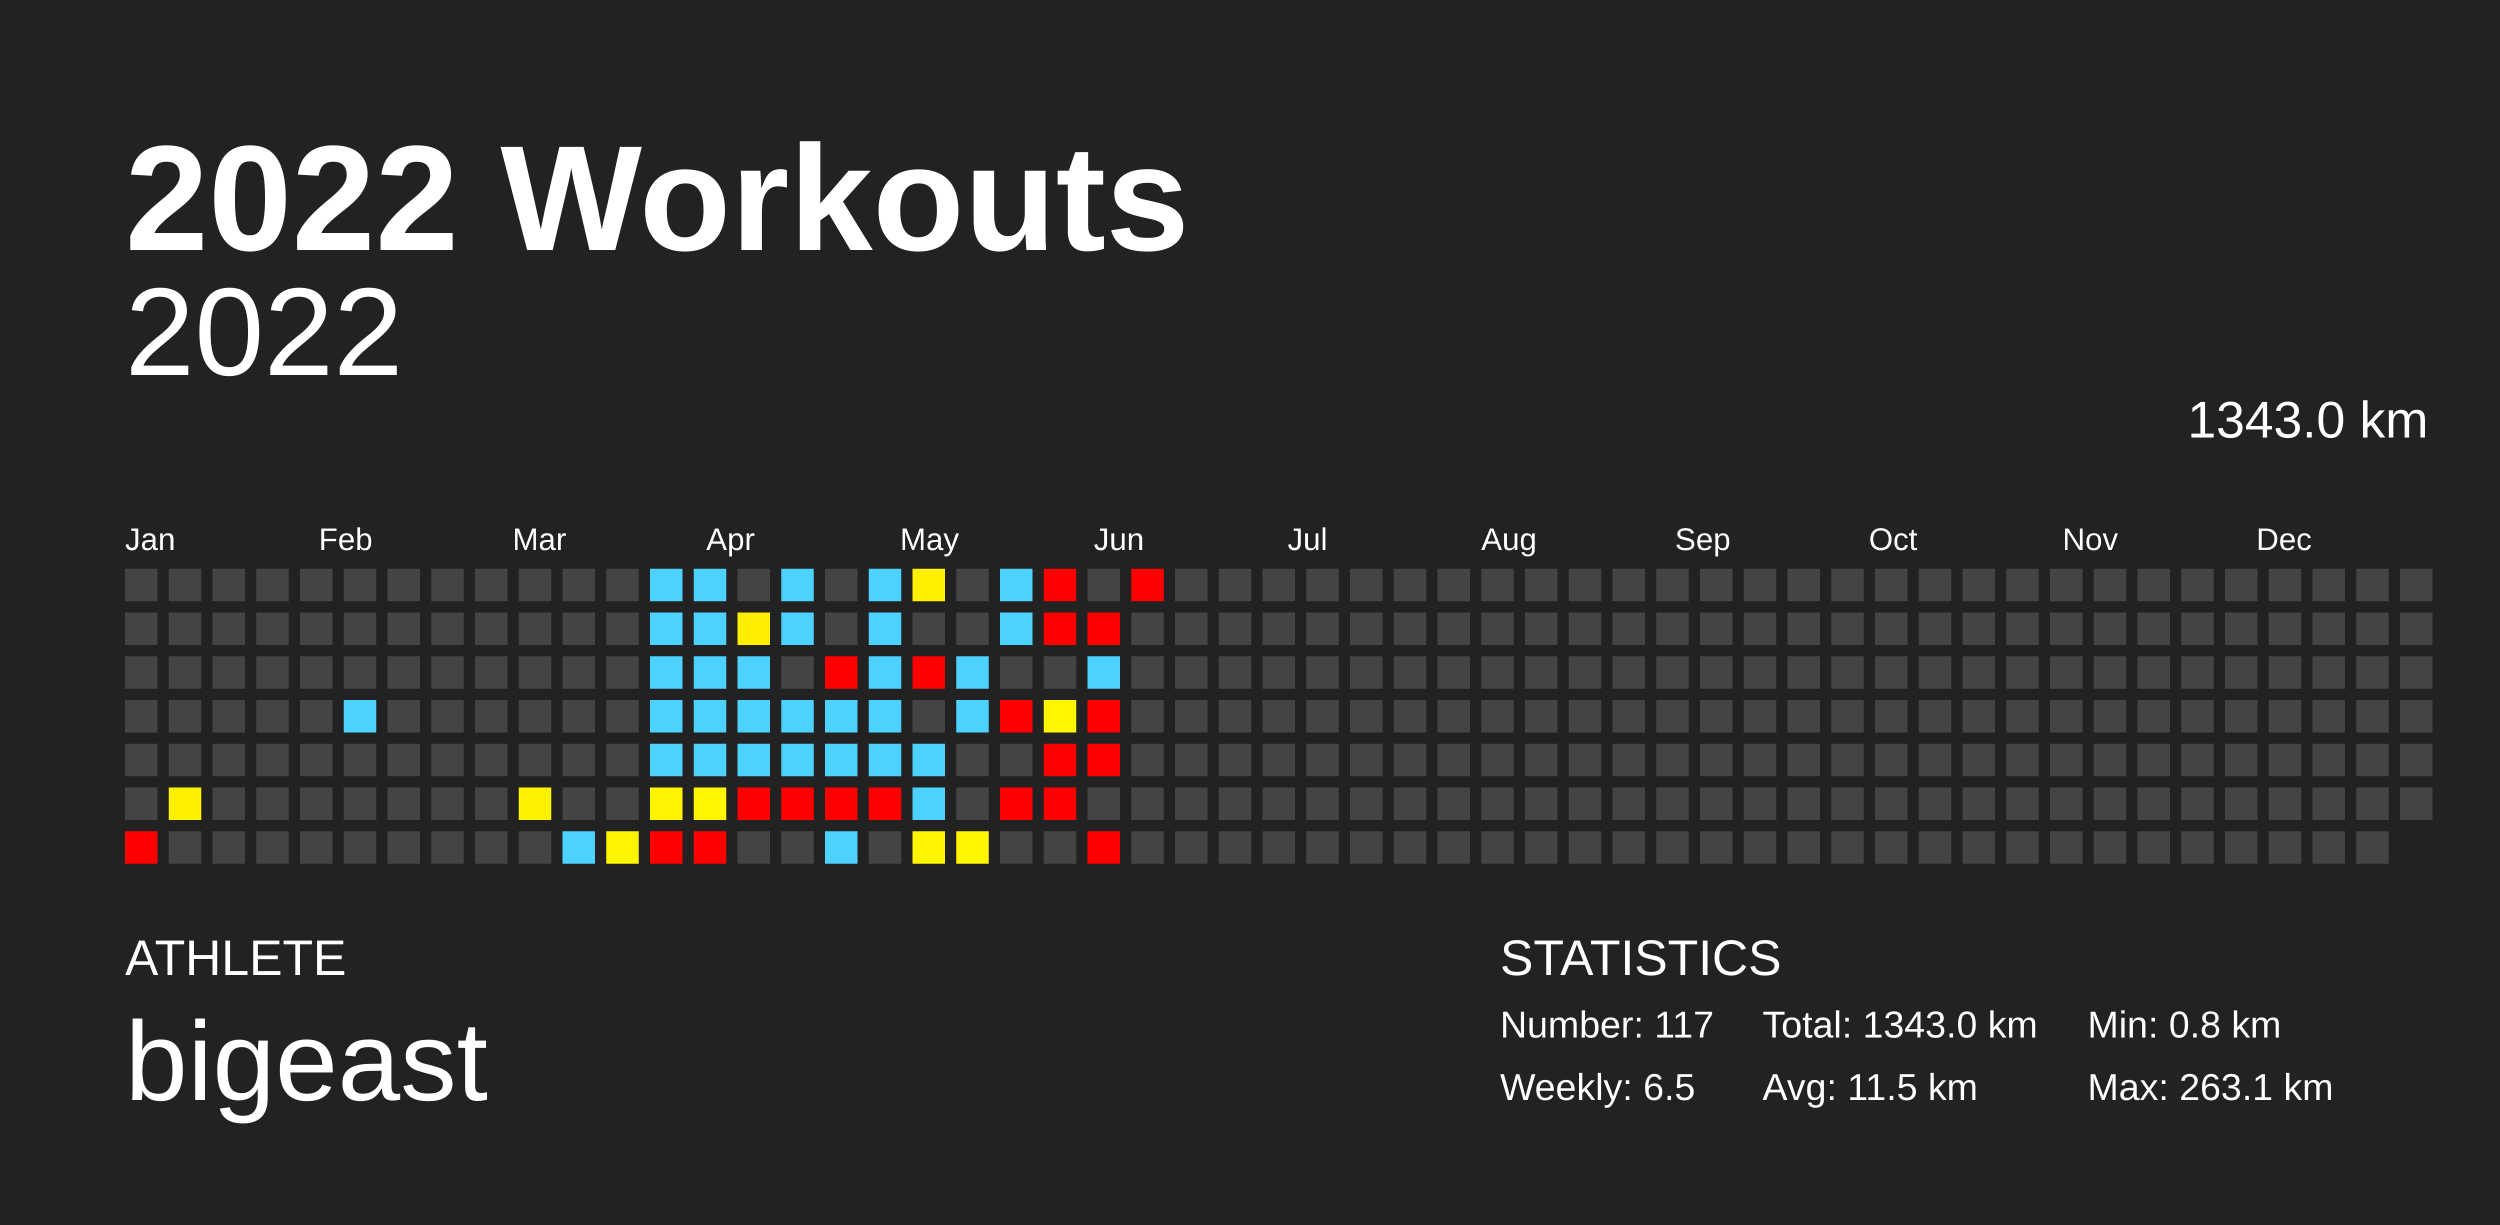
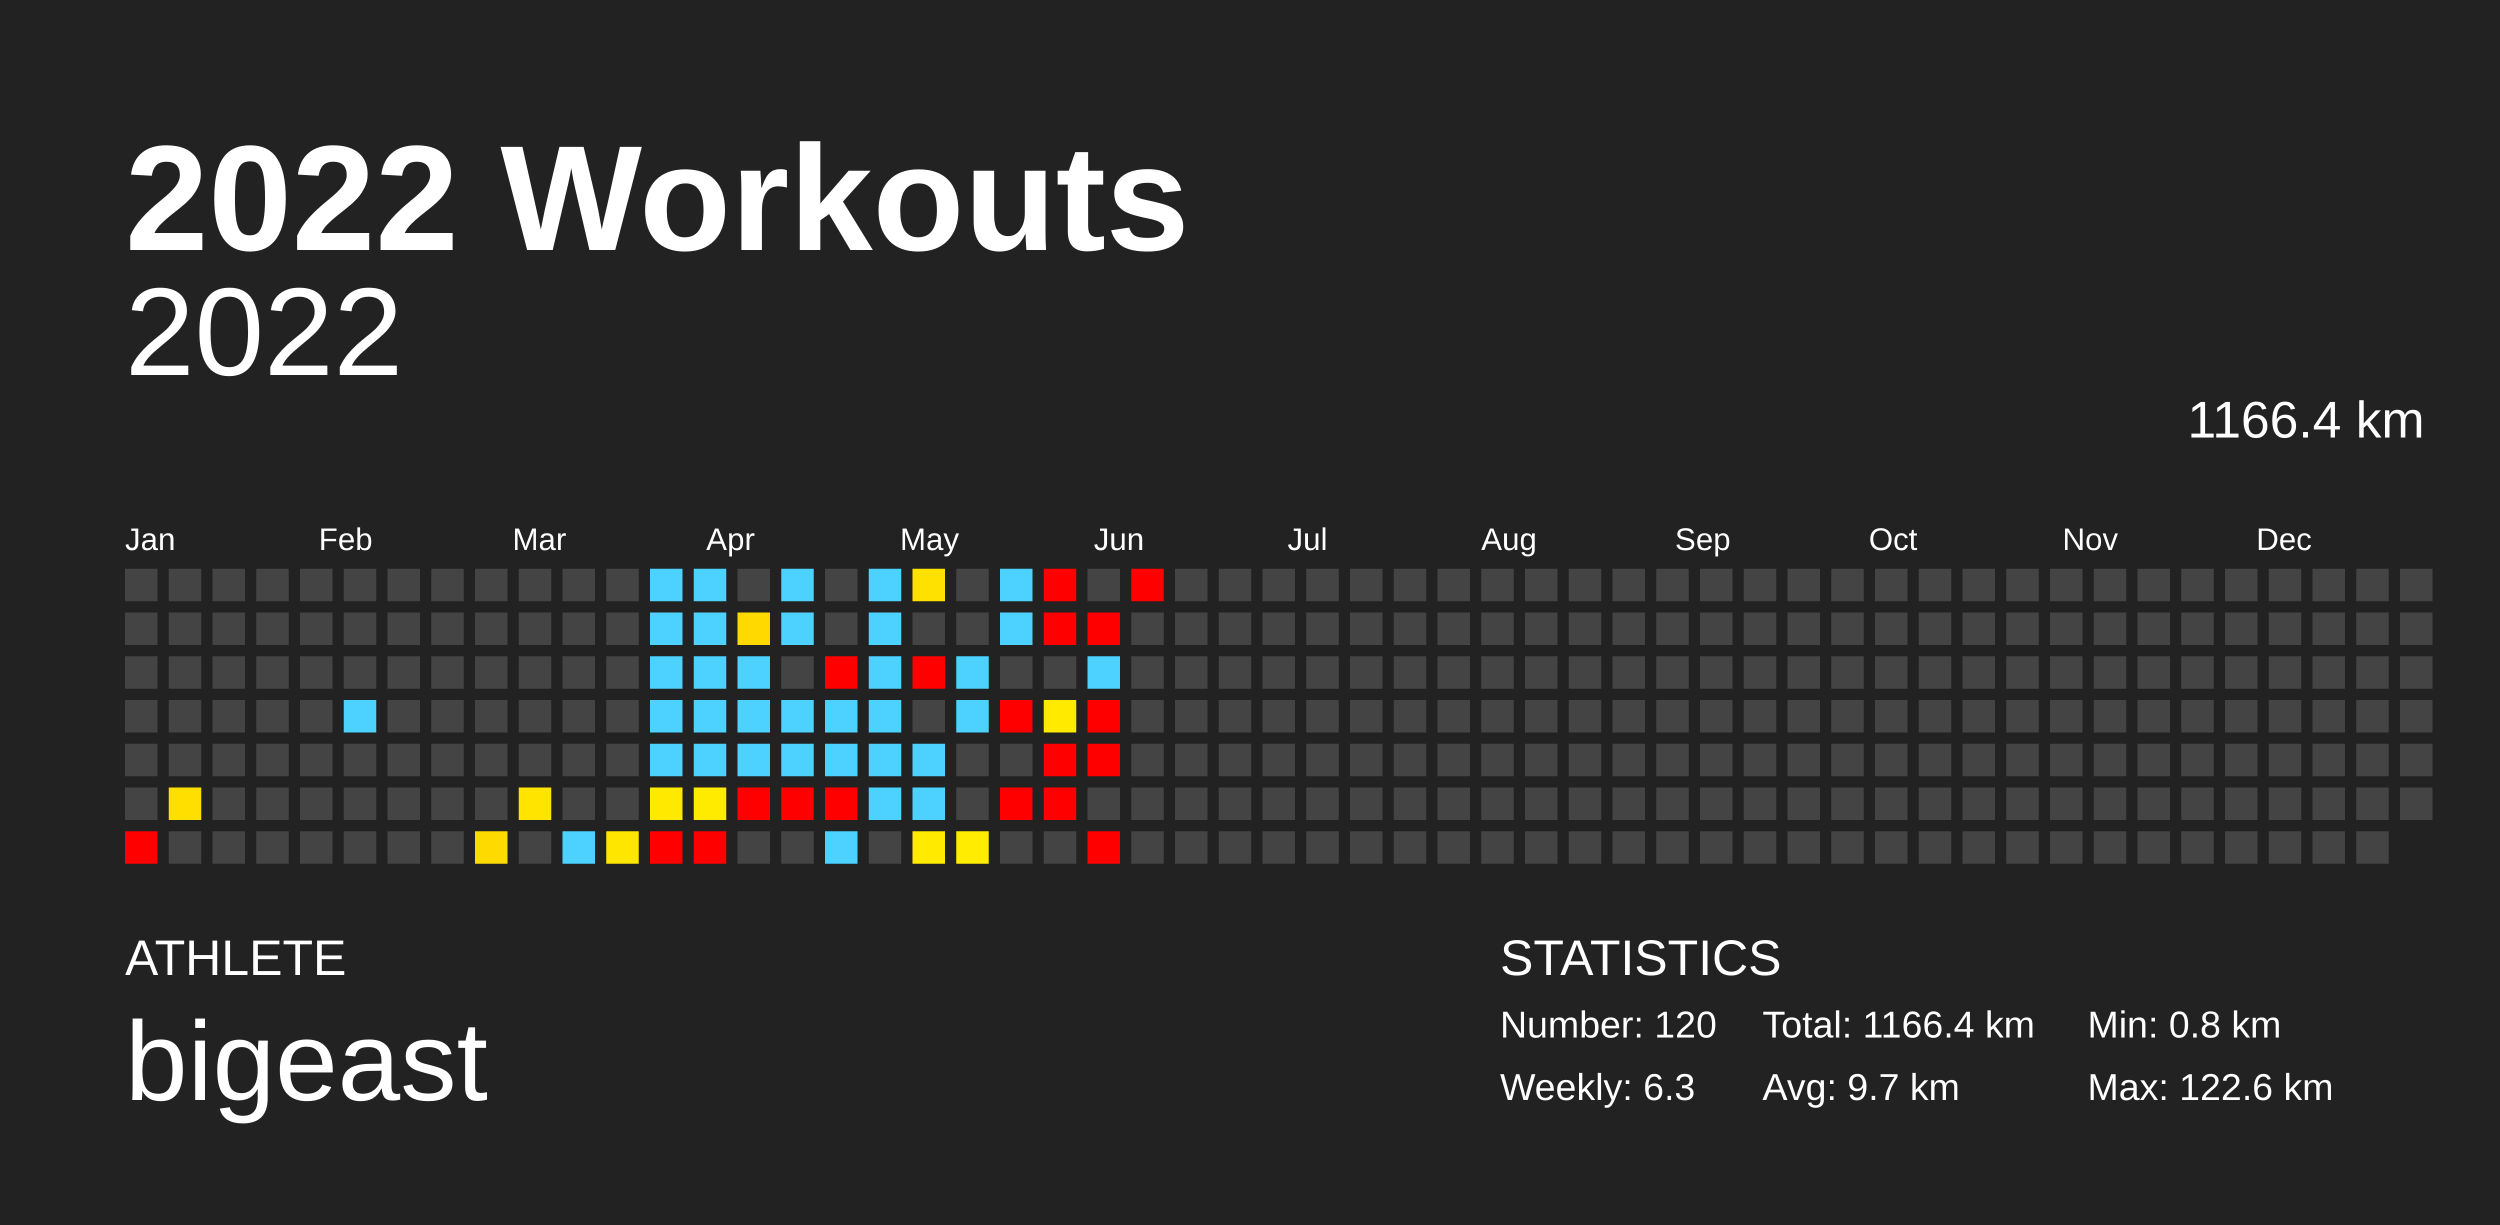
<svg xmlns="http://www.w3.org/2000/svg" baseProfile="full" height="98mm" version="1.1" viewBox="0,0,200,98" width="200mm">
  <defs />
  <rect fill="#222222" height="98" width="200" x="0" y="0" />
  <text fill="#FFFFFF" style="font-size:12px; font-family:Arial; font-weight:bold;" x="10" y="20">2022 Workouts</text>
  <text fill="#FFFFFF" style="font-size:4px; font-family:Arial" x="10" y="78">ATHLETE</text>
  <text fill="#FFFFFF" style="font-size:9px; font-family:Arial" x="10" y="88">bigeast</text>
  <text fill="#FFFFFF" style="font-size:4px; font-family:Arial" x="120" y="78">STATISTICS</text>
-   <text fill="#FFFFFF" style="font-size:3px; font-family:Arial" x="120" y="83">Number: 117</text>
-   <text fill="#FFFFFF" style="font-size:3px; font-family:Arial" x="120" y="88">Weekly: 6.5</text>
-   <text fill="#FFFFFF" style="font-size:3px; font-family:Arial" x="141" y="83">Total: 1343.0 km</text>
-   <text fill="#FFFFFF" style="font-size:3px; font-family:Arial" x="141" y="88">Avg: 11.5 km</text>
+   <text fill="#FFFFFF" style="font-size:3px; font-family:Arial" x="120" y="83">Number: 120</text>
+   <text fill="#FFFFFF" style="font-size:3px; font-family:Arial" x="120" y="88">Weekly: 6.3</text>
+   <text fill="#FFFFFF" style="font-size:3px; font-family:Arial" x="141" y="83">Total: 1166.4 km</text>
+   <text fill="#FFFFFF" style="font-size:3px; font-family:Arial" x="141" y="88">Avg: 9.7 km</text>
  <text fill="#FFFFFF" style="font-size:3px; font-family:Arial" x="167" y="83">Min: 0.8 km</text>
-   <text fill="#FFFFFF" style="font-size:3px; font-family:Arial" x="167" y="88">Max: 263.1 km</text>
+   <text fill="#FFFFFF" style="font-size:3px; font-family:Arial" x="167" y="88">Max: 122.6 km</text>
  <text alignment-baseline="hanging" fill="#FFFFFF" style="font-size:10.0px; font-family:Arial;" x="10" y="30">2022</text>
-   <text alignment-baseline="hanging" fill="#FFFFFF" style="font-size:4.125px; font-family:Arial;" x="175" y="35">1343.0 km</text>
+   <text alignment-baseline="hanging" fill="#FFFFFF" style="font-size:4.125px; font-family:Arial;" x="175" y="35">1166.4 km</text>
  <text fill="#FFFFFF" style="font-size:2.5px; font-family:Arial" x="10.0" y="44">Jan</text>
  <text fill="#FFFFFF" style="font-size:2.5px; font-family:Arial" x="25.5" y="44">Feb</text>
  <text fill="#FFFFFF" style="font-size:2.5px; font-family:Arial" x="41.0" y="44">Mar</text>
  <text fill="#FFFFFF" style="font-size:2.5px; font-family:Arial" x="56.5" y="44">Apr</text>
  <text fill="#FFFFFF" style="font-size:2.5px; font-family:Arial" x="72.0" y="44">May</text>
  <text fill="#FFFFFF" style="font-size:2.5px; font-family:Arial" x="87.5" y="44">Jun</text>
  <text fill="#FFFFFF" style="font-size:2.5px; font-family:Arial" x="103.0" y="44">Jul</text>
  <text fill="#FFFFFF" style="font-size:2.5px; font-family:Arial" x="118.5" y="44">Aug</text>
  <text fill="#FFFFFF" style="font-size:2.5px; font-family:Arial" x="134.0" y="44">Sep</text>
  <text fill="#FFFFFF" style="font-size:2.5px; font-family:Arial" x="149.5" y="44">Oct</text>
  <text fill="#FFFFFF" style="font-size:2.5px; font-family:Arial" x="165.0" y="44">Nov</text>
  <text fill="#FFFFFF" style="font-size:2.5px; font-family:Arial" x="180.5" y="44">Dec</text>
  <rect fill="#444444" height="2.6" width="2.6" x="10.0" y="45.5" />
  <rect fill="#444444" height="2.6" width="2.6" x="10.0" y="49.0" />
  <rect fill="#444444" height="2.6" width="2.6" x="10.0" y="52.5" />
  <rect fill="#444444" height="2.6" width="2.6" x="10.0" y="56.0" />
  <rect fill="#444444" height="2.6" width="2.6" x="10.0" y="59.5" />
  <rect fill="#444444" height="2.6" width="2.6" x="10.0" y="63.0" />
  <rect fill="red" height="2.6" width="2.6" x="10.0" y="66.5" />
  <rect fill="#444444" height="2.6" width="2.6" x="13.5" y="45.5" />
  <rect fill="#444444" height="2.6" width="2.6" x="13.5" y="49.0" />
  <rect fill="#444444" height="2.6" width="2.6" x="13.5" y="52.5" />
  <rect fill="#444444" height="2.6" width="2.6" x="13.5" y="56.0" />
  <rect fill="#444444" height="2.6" width="2.6" x="13.5" y="59.5" />
-   <rect fill="#fff100" height="2.6" width="2.6" x="13.5" y="63.0" />
+   <rect fill="#ffdf00" height="2.6" width="2.6" x="13.5" y="63.0" />
  <rect fill="#444444" height="2.6" width="2.6" x="13.5" y="66.5" />
  <rect fill="#444444" height="2.6" width="2.6" x="17.0" y="45.5" />
  <rect fill="#444444" height="2.6" width="2.6" x="17.0" y="49.0" />
  <rect fill="#444444" height="2.6" width="2.6" x="17.0" y="52.5" />
  <rect fill="#444444" height="2.6" width="2.6" x="17.0" y="56.0" />
  <rect fill="#444444" height="2.6" width="2.6" x="17.0" y="59.5" />
  <rect fill="#444444" height="2.6" width="2.6" x="17.0" y="63.0" />
  <rect fill="#444444" height="2.6" width="2.6" x="17.0" y="66.5" />
  <rect fill="#444444" height="2.6" width="2.6" x="20.5" y="45.5" />
  <rect fill="#444444" height="2.6" width="2.6" x="20.5" y="49.0" />
  <rect fill="#444444" height="2.6" width="2.6" x="20.5" y="52.5" />
  <rect fill="#444444" height="2.6" width="2.6" x="20.5" y="56.0" />
  <rect fill="#444444" height="2.6" width="2.6" x="20.5" y="59.5" />
  <rect fill="#444444" height="2.6" width="2.6" x="20.5" y="63.0" />
  <rect fill="#444444" height="2.6" width="2.6" x="20.5" y="66.5" />
  <rect fill="#444444" height="2.6" width="2.6" x="24.0" y="45.5" />
  <rect fill="#444444" height="2.6" width="2.6" x="24.0" y="49.0" />
  <rect fill="#444444" height="2.6" width="2.6" x="24.0" y="52.5" />
  <rect fill="#444444" height="2.6" width="2.6" x="24.0" y="56.0" />
  <rect fill="#444444" height="2.6" width="2.6" x="24.0" y="59.5" />
  <rect fill="#444444" height="2.6" width="2.6" x="24.0" y="63.0" />
  <rect fill="#444444" height="2.6" width="2.6" x="24.0" y="66.5" />
  <rect fill="#444444" height="2.6" width="2.6" x="27.5" y="45.5" />
  <rect fill="#444444" height="2.6" width="2.6" x="27.5" y="49.0" />
  <rect fill="#444444" height="2.6" width="2.6" x="27.5" y="52.5" />
  <rect fill="#4dd2ff" height="2.6" width="2.6" x="27.5" y="56.0" />
  <rect fill="#444444" height="2.6" width="2.6" x="27.5" y="59.5" />
  <rect fill="#444444" height="2.6" width="2.6" x="27.5" y="63.0" />
  <rect fill="#444444" height="2.6" width="2.6" x="27.5" y="66.5" />
  <rect fill="#444444" height="2.6" width="2.6" x="31.0" y="45.5" />
  <rect fill="#444444" height="2.6" width="2.6" x="31.0" y="49.0" />
  <rect fill="#444444" height="2.6" width="2.6" x="31.0" y="52.5" />
  <rect fill="#444444" height="2.6" width="2.6" x="31.0" y="56.0" />
  <rect fill="#444444" height="2.6" width="2.6" x="31.0" y="59.5" />
  <rect fill="#444444" height="2.6" width="2.6" x="31.0" y="63.0" />
  <rect fill="#444444" height="2.6" width="2.6" x="31.0" y="66.5" />
  <rect fill="#444444" height="2.6" width="2.6" x="34.5" y="45.5" />
  <rect fill="#444444" height="2.6" width="2.6" x="34.5" y="49.0" />
  <rect fill="#444444" height="2.6" width="2.6" x="34.5" y="52.5" />
  <rect fill="#444444" height="2.6" width="2.6" x="34.5" y="56.0" />
  <rect fill="#444444" height="2.6" width="2.6" x="34.5" y="59.5" />
  <rect fill="#444444" height="2.6" width="2.6" x="34.5" y="63.0" />
  <rect fill="#444444" height="2.6" width="2.6" x="34.5" y="66.5" />
  <rect fill="#444444" height="2.6" width="2.6" x="38.0" y="45.5" />
  <rect fill="#444444" height="2.6" width="2.6" x="38.0" y="49.0" />
  <rect fill="#444444" height="2.6" width="2.6" x="38.0" y="52.5" />
  <rect fill="#444444" height="2.6" width="2.6" x="38.0" y="56.0" />
  <rect fill="#444444" height="2.6" width="2.6" x="38.0" y="59.5" />
  <rect fill="#444444" height="2.6" width="2.6" x="38.0" y="63.0" />
-   <rect fill="#444444" height="2.6" width="2.6" x="38.0" y="66.5" />
+   <rect fill="#ffda00" height="2.6" width="2.6" x="38.0" y="66.5" />
  <rect fill="#444444" height="2.6" width="2.6" x="41.5" y="45.5" />
  <rect fill="#444444" height="2.6" width="2.6" x="41.5" y="49.0" />
  <rect fill="#444444" height="2.6" width="2.6" x="41.5" y="52.5" />
  <rect fill="#444444" height="2.6" width="2.6" x="41.5" y="56.0" />
  <rect fill="#444444" height="2.6" width="2.6" x="41.5" y="59.5" />
-   <rect fill="#fff200" height="2.6" width="2.6" x="41.5" y="63.0" />
+   <rect fill="#ffe400" height="2.6" width="2.6" x="41.5" y="63.0" />
  <rect fill="#444444" height="2.6" width="2.6" x="41.5" y="66.5" />
  <rect fill="#444444" height="2.6" width="2.6" x="45.0" y="45.5" />
  <rect fill="#444444" height="2.6" width="2.6" x="45.0" y="49.0" />
  <rect fill="#444444" height="2.6" width="2.6" x="45.0" y="52.5" />
  <rect fill="#444444" height="2.6" width="2.6" x="45.0" y="56.0" />
  <rect fill="#444444" height="2.6" width="2.6" x="45.0" y="59.5" />
  <rect fill="#444444" height="2.6" width="2.6" x="45.0" y="63.0" />
  <rect fill="#4dd2ff" height="2.6" width="2.6" x="45.0" y="66.5" />
  <rect fill="#444444" height="2.6" width="2.6" x="48.5" y="45.5" />
  <rect fill="#444444" height="2.6" width="2.6" x="48.5" y="49.0" />
  <rect fill="#444444" height="2.6" width="2.6" x="48.5" y="52.5" />
  <rect fill="#444444" height="2.6" width="2.6" x="48.5" y="56.0" />
  <rect fill="#444444" height="2.6" width="2.6" x="48.5" y="59.5" />
  <rect fill="#444444" height="2.6" width="2.6" x="48.5" y="63.0" />
-   <rect fill="#fff400" height="2.6" width="2.6" x="48.5" y="66.5" />
+   <rect fill="#ffe600" height="2.6" width="2.6" x="48.5" y="66.5" />
  <rect fill="#4dd2ff" height="2.6" width="2.6" x="52.0" y="45.5" />
  <rect fill="#4dd2ff" height="2.6" width="2.6" x="52.0" y="49.0" />
  <rect fill="#4dd2ff" height="2.6" width="2.6" x="52.0" y="52.5" />
  <rect fill="#4dd2ff" height="2.6" width="2.6" x="52.0" y="56.0" />
  <rect fill="#4dd2ff" height="2.6" width="2.6" x="52.0" y="59.5" />
-   <rect fill="#fff500" height="2.6" width="2.6" x="52.0" y="63.0" />
+   <rect fill="#ffe900" height="2.6" width="2.6" x="52.0" y="63.0" />
  <rect fill="red" height="2.6" width="2.6" x="52.0" y="66.5" />
  <rect fill="#4dd2ff" height="2.6" width="2.6" x="55.5" y="45.5" />
  <rect fill="#4dd2ff" height="2.6" width="2.6" x="55.5" y="49.0" />
  <rect fill="#4dd2ff" height="2.6" width="2.6" x="55.5" y="52.5" />
  <rect fill="#4dd2ff" height="2.6" width="2.6" x="55.5" y="56.0" />
  <rect fill="#4dd2ff" height="2.6" width="2.6" x="55.5" y="59.5" />
-   <rect fill="#fff600" height="2.6" width="2.6" x="55.5" y="63.0" />
+   <rect fill="#ffeb00" height="2.6" width="2.6" x="55.5" y="63.0" />
  <rect fill="red" height="2.6" width="2.6" x="55.5" y="66.5" />
  <rect fill="#444444" height="2.6" width="2.6" x="59.0" y="45.5" />
-   <rect fill="#ffee00" height="2.6" width="2.6" x="59.0" y="49.0" />
+   <rect fill="#ffd900" height="2.6" width="2.6" x="59.0" y="49.0" />
  <rect fill="#4dd2ff" height="2.6" width="2.6" x="59.0" y="52.5" />
  <rect fill="#4dd2ff" height="2.6" width="2.6" x="59.0" y="56.0" />
  <rect fill="#4dd2ff" height="2.6" width="2.6" x="59.0" y="59.5" />
  <rect fill="red" height="2.6" width="2.6" x="59.0" y="63.0" />
  <rect fill="#444444" height="2.6" width="2.6" x="59.0" y="66.5" />
  <rect fill="#4dd2ff" height="2.6" width="2.6" x="62.5" y="45.5" />
  <rect fill="#4dd2ff" height="2.6" width="2.6" x="62.5" y="49.0" />
  <rect fill="#444444" height="2.6" width="2.6" x="62.5" y="52.5" />
  <rect fill="#4dd2ff" height="2.6" width="2.6" x="62.5" y="56.0" />
  <rect fill="#4dd2ff" height="2.6" width="2.6" x="62.5" y="59.5" />
  <rect fill="red" height="2.6" width="2.6" x="62.5" y="63.0" />
  <rect fill="#444444" height="2.6" width="2.6" x="62.5" y="66.5" />
  <rect fill="#444444" height="2.6" width="2.6" x="66.0" y="45.5" />
  <rect fill="#444444" height="2.6" width="2.6" x="66.0" y="49.0" />
  <rect fill="red" height="2.6" width="2.6" x="66.0" y="52.5" />
  <rect fill="#4dd2ff" height="2.6" width="2.6" x="66.0" y="56.0" />
  <rect fill="#4dd2ff" height="2.6" width="2.6" x="66.0" y="59.5" />
  <rect fill="red" height="2.6" width="2.6" x="66.0" y="63.0" />
  <rect fill="#4dd2ff" height="2.6" width="2.6" x="66.0" y="66.5" />
  <rect fill="#4dd2ff" height="2.6" width="2.6" x="69.5" y="45.5" />
  <rect fill="#4dd2ff" height="2.6" width="2.6" x="69.5" y="49.0" />
  <rect fill="#4dd2ff" height="2.6" width="2.6" x="69.5" y="52.5" />
  <rect fill="#4dd2ff" height="2.6" width="2.6" x="69.5" y="56.0" />
  <rect fill="#4dd2ff" height="2.6" width="2.6" x="69.5" y="59.5" />
-   <rect fill="red" height="2.6" width="2.6" x="69.5" y="63.0" />
+   <rect fill="#4dd2ff" height="2.6" width="2.6" x="69.5" y="63.0" />
  <rect fill="#444444" height="2.6" width="2.6" x="69.5" y="66.5" />
-   <rect fill="#fff100" height="2.6" width="2.6" x="73.0" y="45.5" />
+   <rect fill="#ffe100" height="2.6" width="2.6" x="73.0" y="45.5" />
  <rect fill="#444444" height="2.6" width="2.6" x="73.0" y="49.0" />
  <rect fill="red" height="2.6" width="2.6" x="73.0" y="52.5" />
  <rect fill="#444444" height="2.6" width="2.6" x="73.0" y="56.0" />
  <rect fill="#4dd2ff" height="2.6" width="2.6" x="73.0" y="59.5" />
  <rect fill="#4dd2ff" height="2.6" width="2.6" x="73.0" y="63.0" />
-   <rect fill="#fff500" height="2.6" width="2.6" x="73.0" y="66.5" />
+   <rect fill="#ffea00" height="2.6" width="2.6" x="73.0" y="66.5" />
  <rect fill="#444444" height="2.6" width="2.6" x="76.5" y="45.5" />
  <rect fill="#444444" height="2.6" width="2.6" x="76.5" y="49.0" />
  <rect fill="#4dd2ff" height="2.6" width="2.6" x="76.5" y="52.5" />
  <rect fill="#4dd2ff" height="2.6" width="2.6" x="76.5" y="56.0" />
  <rect fill="#444444" height="2.6" width="2.6" x="76.5" y="59.5" />
  <rect fill="#444444" height="2.6" width="2.6" x="76.5" y="63.0" />
-   <rect fill="#fff600" height="2.6" width="2.6" x="76.5" y="66.5" />
+   <rect fill="#ffec00" height="2.6" width="2.6" x="76.5" y="66.5" />
  <rect fill="#4dd2ff" height="2.6" width="2.6" x="80.0" y="45.5" />
  <rect fill="#4dd2ff" height="2.6" width="2.6" x="80.0" y="49.0" />
  <rect fill="#444444" height="2.6" width="2.6" x="80.0" y="52.5" />
  <rect fill="red" height="2.6" width="2.6" x="80.0" y="56.0" />
  <rect fill="#444444" height="2.6" width="2.6" x="80.0" y="59.5" />
  <rect fill="red" height="2.6" width="2.6" x="80.0" y="63.0" />
  <rect fill="#444444" height="2.6" width="2.6" x="80.0" y="66.5" />
  <rect fill="red" height="2.6" width="2.6" x="83.5" y="45.5" />
  <rect fill="red" height="2.6" width="2.6" x="83.5" y="49.0" />
  <rect fill="#444444" height="2.6" width="2.6" x="83.5" y="52.5" />
-   <rect fill="#fff600" height="2.6" width="2.6" x="83.5" y="56.0" />
+   <rect fill="#ffea00" height="2.6" width="2.6" x="83.5" y="56.0" />
  <rect fill="red" height="2.6" width="2.6" x="83.5" y="59.5" />
  <rect fill="red" height="2.6" width="2.6" x="83.5" y="63.0" />
  <rect fill="#444444" height="2.6" width="2.6" x="83.5" y="66.5" />
  <rect fill="#444444" height="2.6" width="2.6" x="87.0" y="45.5" />
  <rect fill="red" height="2.6" width="2.6" x="87.0" y="49.0" />
  <rect fill="#4dd2ff" height="2.6" width="2.6" x="87.0" y="52.5" />
  <rect fill="red" height="2.6" width="2.6" x="87.0" y="56.0" />
  <rect fill="red" height="2.6" width="2.6" x="87.0" y="59.5" />
  <rect fill="#444444" height="2.6" width="2.6" x="87.0" y="63.0" />
  <rect fill="red" height="2.6" width="2.6" x="87.0" y="66.5" />
  <rect fill="red" height="2.6" width="2.6" x="90.5" y="45.5" />
  <rect fill="#444444" height="2.6" width="2.6" x="90.5" y="49.0" />
  <rect fill="#444444" height="2.6" width="2.6" x="90.5" y="52.5" />
  <rect fill="#444444" height="2.6" width="2.6" x="90.5" y="56.0" />
  <rect fill="#444444" height="2.6" width="2.6" x="90.5" y="59.5" />
  <rect fill="#444444" height="2.6" width="2.6" x="90.5" y="63.0" />
  <rect fill="#444444" height="2.6" width="2.6" x="90.5" y="66.5" />
  <rect fill="#444444" height="2.6" width="2.6" x="94.0" y="45.5" />
  <rect fill="#444444" height="2.6" width="2.6" x="94.0" y="49.0" />
  <rect fill="#444444" height="2.6" width="2.6" x="94.0" y="52.5" />
  <rect fill="#444444" height="2.6" width="2.6" x="94.0" y="56.0" />
  <rect fill="#444444" height="2.6" width="2.6" x="94.0" y="59.5" />
  <rect fill="#444444" height="2.6" width="2.6" x="94.0" y="63.0" />
  <rect fill="#444444" height="2.6" width="2.6" x="94.0" y="66.5" />
  <rect fill="#444444" height="2.6" width="2.6" x="97.5" y="45.5" />
  <rect fill="#444444" height="2.6" width="2.6" x="97.5" y="49.0" />
  <rect fill="#444444" height="2.6" width="2.6" x="97.5" y="52.5" />
  <rect fill="#444444" height="2.6" width="2.6" x="97.5" y="56.0" />
  <rect fill="#444444" height="2.6" width="2.6" x="97.5" y="59.5" />
  <rect fill="#444444" height="2.6" width="2.6" x="97.5" y="63.0" />
  <rect fill="#444444" height="2.6" width="2.6" x="97.5" y="66.5" />
  <rect fill="#444444" height="2.6" width="2.6" x="101.0" y="45.5" />
  <rect fill="#444444" height="2.6" width="2.6" x="101.0" y="49.0" />
  <rect fill="#444444" height="2.6" width="2.6" x="101.0" y="52.5" />
  <rect fill="#444444" height="2.6" width="2.6" x="101.0" y="56.0" />
  <rect fill="#444444" height="2.6" width="2.6" x="101.0" y="59.5" />
  <rect fill="#444444" height="2.6" width="2.6" x="101.0" y="63.0" />
  <rect fill="#444444" height="2.6" width="2.6" x="101.0" y="66.5" />
  <rect fill="#444444" height="2.6" width="2.6" x="104.5" y="45.5" />
  <rect fill="#444444" height="2.6" width="2.6" x="104.5" y="49.0" />
  <rect fill="#444444" height="2.6" width="2.6" x="104.5" y="52.5" />
  <rect fill="#444444" height="2.6" width="2.6" x="104.5" y="56.0" />
  <rect fill="#444444" height="2.6" width="2.6" x="104.5" y="59.5" />
  <rect fill="#444444" height="2.6" width="2.6" x="104.5" y="63.0" />
  <rect fill="#444444" height="2.6" width="2.6" x="104.5" y="66.5" />
  <rect fill="#444444" height="2.6" width="2.6" x="108.0" y="45.5" />
  <rect fill="#444444" height="2.6" width="2.6" x="108.0" y="49.0" />
  <rect fill="#444444" height="2.6" width="2.6" x="108.0" y="52.5" />
  <rect fill="#444444" height="2.6" width="2.6" x="108.0" y="56.0" />
  <rect fill="#444444" height="2.6" width="2.6" x="108.0" y="59.5" />
  <rect fill="#444444" height="2.6" width="2.6" x="108.0" y="63.0" />
  <rect fill="#444444" height="2.6" width="2.6" x="108.0" y="66.5" />
  <rect fill="#444444" height="2.6" width="2.6" x="111.5" y="45.5" />
  <rect fill="#444444" height="2.6" width="2.6" x="111.5" y="49.0" />
  <rect fill="#444444" height="2.6" width="2.6" x="111.5" y="52.5" />
  <rect fill="#444444" height="2.6" width="2.6" x="111.5" y="56.0" />
  <rect fill="#444444" height="2.6" width="2.6" x="111.5" y="59.5" />
  <rect fill="#444444" height="2.6" width="2.6" x="111.5" y="63.0" />
  <rect fill="#444444" height="2.6" width="2.6" x="111.5" y="66.5" />
  <rect fill="#444444" height="2.6" width="2.6" x="115.0" y="45.5" />
  <rect fill="#444444" height="2.6" width="2.6" x="115.0" y="49.0" />
  <rect fill="#444444" height="2.6" width="2.6" x="115.0" y="52.5" />
  <rect fill="#444444" height="2.6" width="2.6" x="115.0" y="56.0" />
  <rect fill="#444444" height="2.6" width="2.6" x="115.0" y="59.5" />
  <rect fill="#444444" height="2.6" width="2.6" x="115.0" y="63.0" />
  <rect fill="#444444" height="2.6" width="2.6" x="115.0" y="66.5" />
  <rect fill="#444444" height="2.6" width="2.6" x="118.5" y="45.5" />
  <rect fill="#444444" height="2.6" width="2.6" x="118.5" y="49.0" />
  <rect fill="#444444" height="2.6" width="2.6" x="118.5" y="52.5" />
  <rect fill="#444444" height="2.6" width="2.6" x="118.5" y="56.0" />
  <rect fill="#444444" height="2.6" width="2.6" x="118.5" y="59.5" />
  <rect fill="#444444" height="2.6" width="2.6" x="118.5" y="63.0" />
  <rect fill="#444444" height="2.6" width="2.6" x="118.5" y="66.5" />
  <rect fill="#444444" height="2.6" width="2.6" x="122.0" y="45.5" />
  <rect fill="#444444" height="2.6" width="2.6" x="122.0" y="49.0" />
  <rect fill="#444444" height="2.6" width="2.6" x="122.0" y="52.5" />
  <rect fill="#444444" height="2.6" width="2.6" x="122.0" y="56.0" />
  <rect fill="#444444" height="2.6" width="2.6" x="122.0" y="59.5" />
  <rect fill="#444444" height="2.6" width="2.6" x="122.0" y="63.0" />
  <rect fill="#444444" height="2.6" width="2.6" x="122.0" y="66.5" />
  <rect fill="#444444" height="2.6" width="2.6" x="125.5" y="45.5" />
  <rect fill="#444444" height="2.6" width="2.6" x="125.5" y="49.0" />
  <rect fill="#444444" height="2.6" width="2.6" x="125.5" y="52.5" />
  <rect fill="#444444" height="2.6" width="2.6" x="125.5" y="56.0" />
  <rect fill="#444444" height="2.6" width="2.6" x="125.5" y="59.5" />
  <rect fill="#444444" height="2.6" width="2.6" x="125.5" y="63.0" />
  <rect fill="#444444" height="2.6" width="2.6" x="125.5" y="66.5" />
  <rect fill="#444444" height="2.6" width="2.6" x="129.0" y="45.5" />
  <rect fill="#444444" height="2.6" width="2.6" x="129.0" y="49.0" />
  <rect fill="#444444" height="2.6" width="2.6" x="129.0" y="52.5" />
  <rect fill="#444444" height="2.6" width="2.6" x="129.0" y="56.0" />
  <rect fill="#444444" height="2.6" width="2.6" x="129.0" y="59.5" />
  <rect fill="#444444" height="2.6" width="2.6" x="129.0" y="63.0" />
  <rect fill="#444444" height="2.6" width="2.6" x="129.0" y="66.5" />
  <rect fill="#444444" height="2.6" width="2.6" x="132.5" y="45.5" />
  <rect fill="#444444" height="2.6" width="2.6" x="132.5" y="49.0" />
  <rect fill="#444444" height="2.6" width="2.6" x="132.5" y="52.5" />
  <rect fill="#444444" height="2.6" width="2.6" x="132.5" y="56.0" />
  <rect fill="#444444" height="2.6" width="2.6" x="132.5" y="59.5" />
  <rect fill="#444444" height="2.6" width="2.6" x="132.5" y="63.0" />
  <rect fill="#444444" height="2.6" width="2.6" x="132.5" y="66.5" />
  <rect fill="#444444" height="2.6" width="2.6" x="136.0" y="45.5" />
  <rect fill="#444444" height="2.6" width="2.6" x="136.0" y="49.0" />
  <rect fill="#444444" height="2.6" width="2.6" x="136.0" y="52.5" />
  <rect fill="#444444" height="2.6" width="2.6" x="136.0" y="56.0" />
  <rect fill="#444444" height="2.6" width="2.6" x="136.0" y="59.5" />
  <rect fill="#444444" height="2.6" width="2.6" x="136.0" y="63.0" />
  <rect fill="#444444" height="2.6" width="2.6" x="136.0" y="66.5" />
  <rect fill="#444444" height="2.6" width="2.6" x="139.5" y="45.5" />
  <rect fill="#444444" height="2.6" width="2.6" x="139.5" y="49.0" />
  <rect fill="#444444" height="2.6" width="2.6" x="139.5" y="52.5" />
  <rect fill="#444444" height="2.6" width="2.6" x="139.5" y="56.0" />
  <rect fill="#444444" height="2.6" width="2.6" x="139.5" y="59.5" />
  <rect fill="#444444" height="2.6" width="2.6" x="139.5" y="63.0" />
  <rect fill="#444444" height="2.6" width="2.6" x="139.5" y="66.5" />
  <rect fill="#444444" height="2.6" width="2.6" x="143.0" y="45.5" />
  <rect fill="#444444" height="2.6" width="2.6" x="143.0" y="49.0" />
  <rect fill="#444444" height="2.6" width="2.6" x="143.0" y="52.5" />
  <rect fill="#444444" height="2.6" width="2.6" x="143.0" y="56.0" />
  <rect fill="#444444" height="2.6" width="2.6" x="143.0" y="59.5" />
  <rect fill="#444444" height="2.6" width="2.6" x="143.0" y="63.0" />
  <rect fill="#444444" height="2.6" width="2.6" x="143.0" y="66.5" />
  <rect fill="#444444" height="2.6" width="2.6" x="146.5" y="45.5" />
  <rect fill="#444444" height="2.6" width="2.6" x="146.5" y="49.0" />
  <rect fill="#444444" height="2.6" width="2.6" x="146.5" y="52.5" />
  <rect fill="#444444" height="2.6" width="2.6" x="146.5" y="56.0" />
  <rect fill="#444444" height="2.6" width="2.6" x="146.5" y="59.5" />
  <rect fill="#444444" height="2.6" width="2.6" x="146.5" y="63.0" />
  <rect fill="#444444" height="2.6" width="2.6" x="146.5" y="66.5" />
  <rect fill="#444444" height="2.6" width="2.6" x="150.0" y="45.5" />
  <rect fill="#444444" height="2.6" width="2.6" x="150.0" y="49.0" />
  <rect fill="#444444" height="2.6" width="2.6" x="150.0" y="52.5" />
  <rect fill="#444444" height="2.6" width="2.6" x="150.0" y="56.0" />
  <rect fill="#444444" height="2.6" width="2.6" x="150.0" y="59.5" />
  <rect fill="#444444" height="2.6" width="2.6" x="150.0" y="63.0" />
  <rect fill="#444444" height="2.6" width="2.6" x="150.0" y="66.5" />
  <rect fill="#444444" height="2.6" width="2.6" x="153.5" y="45.5" />
  <rect fill="#444444" height="2.6" width="2.6" x="153.5" y="49.0" />
  <rect fill="#444444" height="2.6" width="2.6" x="153.5" y="52.5" />
  <rect fill="#444444" height="2.6" width="2.6" x="153.5" y="56.0" />
  <rect fill="#444444" height="2.6" width="2.6" x="153.5" y="59.5" />
  <rect fill="#444444" height="2.6" width="2.6" x="153.5" y="63.0" />
  <rect fill="#444444" height="2.6" width="2.6" x="153.5" y="66.5" />
  <rect fill="#444444" height="2.6" width="2.6" x="157.0" y="45.5" />
  <rect fill="#444444" height="2.6" width="2.6" x="157.0" y="49.0" />
  <rect fill="#444444" height="2.6" width="2.6" x="157.0" y="52.5" />
  <rect fill="#444444" height="2.6" width="2.6" x="157.0" y="56.0" />
  <rect fill="#444444" height="2.6" width="2.6" x="157.0" y="59.5" />
  <rect fill="#444444" height="2.6" width="2.6" x="157.0" y="63.0" />
  <rect fill="#444444" height="2.6" width="2.6" x="157.0" y="66.5" />
  <rect fill="#444444" height="2.6" width="2.6" x="160.5" y="45.5" />
  <rect fill="#444444" height="2.6" width="2.6" x="160.5" y="49.0" />
  <rect fill="#444444" height="2.6" width="2.6" x="160.5" y="52.5" />
  <rect fill="#444444" height="2.6" width="2.6" x="160.5" y="56.0" />
  <rect fill="#444444" height="2.6" width="2.6" x="160.5" y="59.5" />
  <rect fill="#444444" height="2.6" width="2.6" x="160.5" y="63.0" />
  <rect fill="#444444" height="2.6" width="2.6" x="160.5" y="66.5" />
  <rect fill="#444444" height="2.6" width="2.6" x="164.0" y="45.5" />
  <rect fill="#444444" height="2.6" width="2.6" x="164.0" y="49.0" />
  <rect fill="#444444" height="2.6" width="2.6" x="164.0" y="52.5" />
  <rect fill="#444444" height="2.6" width="2.6" x="164.0" y="56.0" />
  <rect fill="#444444" height="2.6" width="2.6" x="164.0" y="59.5" />
  <rect fill="#444444" height="2.6" width="2.6" x="164.0" y="63.0" />
  <rect fill="#444444" height="2.6" width="2.6" x="164.0" y="66.5" />
  <rect fill="#444444" height="2.6" width="2.6" x="167.5" y="45.5" />
  <rect fill="#444444" height="2.6" width="2.6" x="167.5" y="49.0" />
  <rect fill="#444444" height="2.6" width="2.6" x="167.5" y="52.5" />
  <rect fill="#444444" height="2.6" width="2.6" x="167.5" y="56.0" />
  <rect fill="#444444" height="2.6" width="2.6" x="167.5" y="59.5" />
  <rect fill="#444444" height="2.6" width="2.6" x="167.5" y="63.0" />
  <rect fill="#444444" height="2.6" width="2.6" x="167.5" y="66.5" />
  <rect fill="#444444" height="2.6" width="2.6" x="171.0" y="45.5" />
  <rect fill="#444444" height="2.6" width="2.6" x="171.0" y="49.0" />
  <rect fill="#444444" height="2.6" width="2.6" x="171.0" y="52.5" />
  <rect fill="#444444" height="2.6" width="2.6" x="171.0" y="56.0" />
  <rect fill="#444444" height="2.6" width="2.6" x="171.0" y="59.5" />
  <rect fill="#444444" height="2.6" width="2.6" x="171.0" y="63.0" />
  <rect fill="#444444" height="2.6" width="2.6" x="171.0" y="66.5" />
  <rect fill="#444444" height="2.6" width="2.6" x="174.5" y="45.5" />
  <rect fill="#444444" height="2.6" width="2.6" x="174.5" y="49.0" />
  <rect fill="#444444" height="2.6" width="2.6" x="174.5" y="52.5" />
  <rect fill="#444444" height="2.6" width="2.6" x="174.5" y="56.0" />
  <rect fill="#444444" height="2.6" width="2.6" x="174.5" y="59.5" />
  <rect fill="#444444" height="2.6" width="2.6" x="174.5" y="63.0" />
  <rect fill="#444444" height="2.6" width="2.6" x="174.5" y="66.5" />
  <rect fill="#444444" height="2.6" width="2.6" x="178.0" y="45.5" />
  <rect fill="#444444" height="2.6" width="2.6" x="178.0" y="49.0" />
  <rect fill="#444444" height="2.6" width="2.6" x="178.0" y="52.5" />
  <rect fill="#444444" height="2.6" width="2.6" x="178.0" y="56.0" />
  <rect fill="#444444" height="2.6" width="2.6" x="178.0" y="59.5" />
  <rect fill="#444444" height="2.6" width="2.6" x="178.0" y="63.0" />
  <rect fill="#444444" height="2.6" width="2.6" x="178.0" y="66.5" />
  <rect fill="#444444" height="2.6" width="2.6" x="181.5" y="45.5" />
  <rect fill="#444444" height="2.6" width="2.6" x="181.5" y="49.0" />
  <rect fill="#444444" height="2.6" width="2.6" x="181.5" y="52.5" />
  <rect fill="#444444" height="2.6" width="2.6" x="181.5" y="56.0" />
  <rect fill="#444444" height="2.6" width="2.6" x="181.5" y="59.5" />
  <rect fill="#444444" height="2.6" width="2.6" x="181.5" y="63.0" />
  <rect fill="#444444" height="2.6" width="2.6" x="181.5" y="66.5" />
  <rect fill="#444444" height="2.6" width="2.6" x="185.0" y="45.5" />
  <rect fill="#444444" height="2.6" width="2.6" x="185.0" y="49.0" />
  <rect fill="#444444" height="2.6" width="2.6" x="185.0" y="52.5" />
  <rect fill="#444444" height="2.6" width="2.6" x="185.0" y="56.0" />
  <rect fill="#444444" height="2.6" width="2.6" x="185.0" y="59.5" />
  <rect fill="#444444" height="2.6" width="2.6" x="185.0" y="63.0" />
  <rect fill="#444444" height="2.6" width="2.6" x="185.0" y="66.5" />
  <rect fill="#444444" height="2.6" width="2.6" x="188.5" y="45.5" />
  <rect fill="#444444" height="2.6" width="2.6" x="188.5" y="49.0" />
  <rect fill="#444444" height="2.6" width="2.6" x="188.5" y="52.5" />
  <rect fill="#444444" height="2.6" width="2.6" x="188.5" y="56.0" />
  <rect fill="#444444" height="2.6" width="2.6" x="188.5" y="59.5" />
  <rect fill="#444444" height="2.6" width="2.6" x="188.5" y="63.0" />
  <rect fill="#444444" height="2.6" width="2.6" x="188.5" y="66.5" />
  <rect fill="#444444" height="2.6" width="2.6" x="192.0" y="45.5" />
  <rect fill="#444444" height="2.6" width="2.6" x="192.0" y="49.0" />
  <rect fill="#444444" height="2.6" width="2.6" x="192.0" y="52.5" />
  <rect fill="#444444" height="2.6" width="2.6" x="192.0" y="56.0" />
  <rect fill="#444444" height="2.6" width="2.6" x="192.0" y="59.5" />
  <rect fill="#444444" height="2.6" width="2.6" x="192.0" y="63.0" />
</svg>
